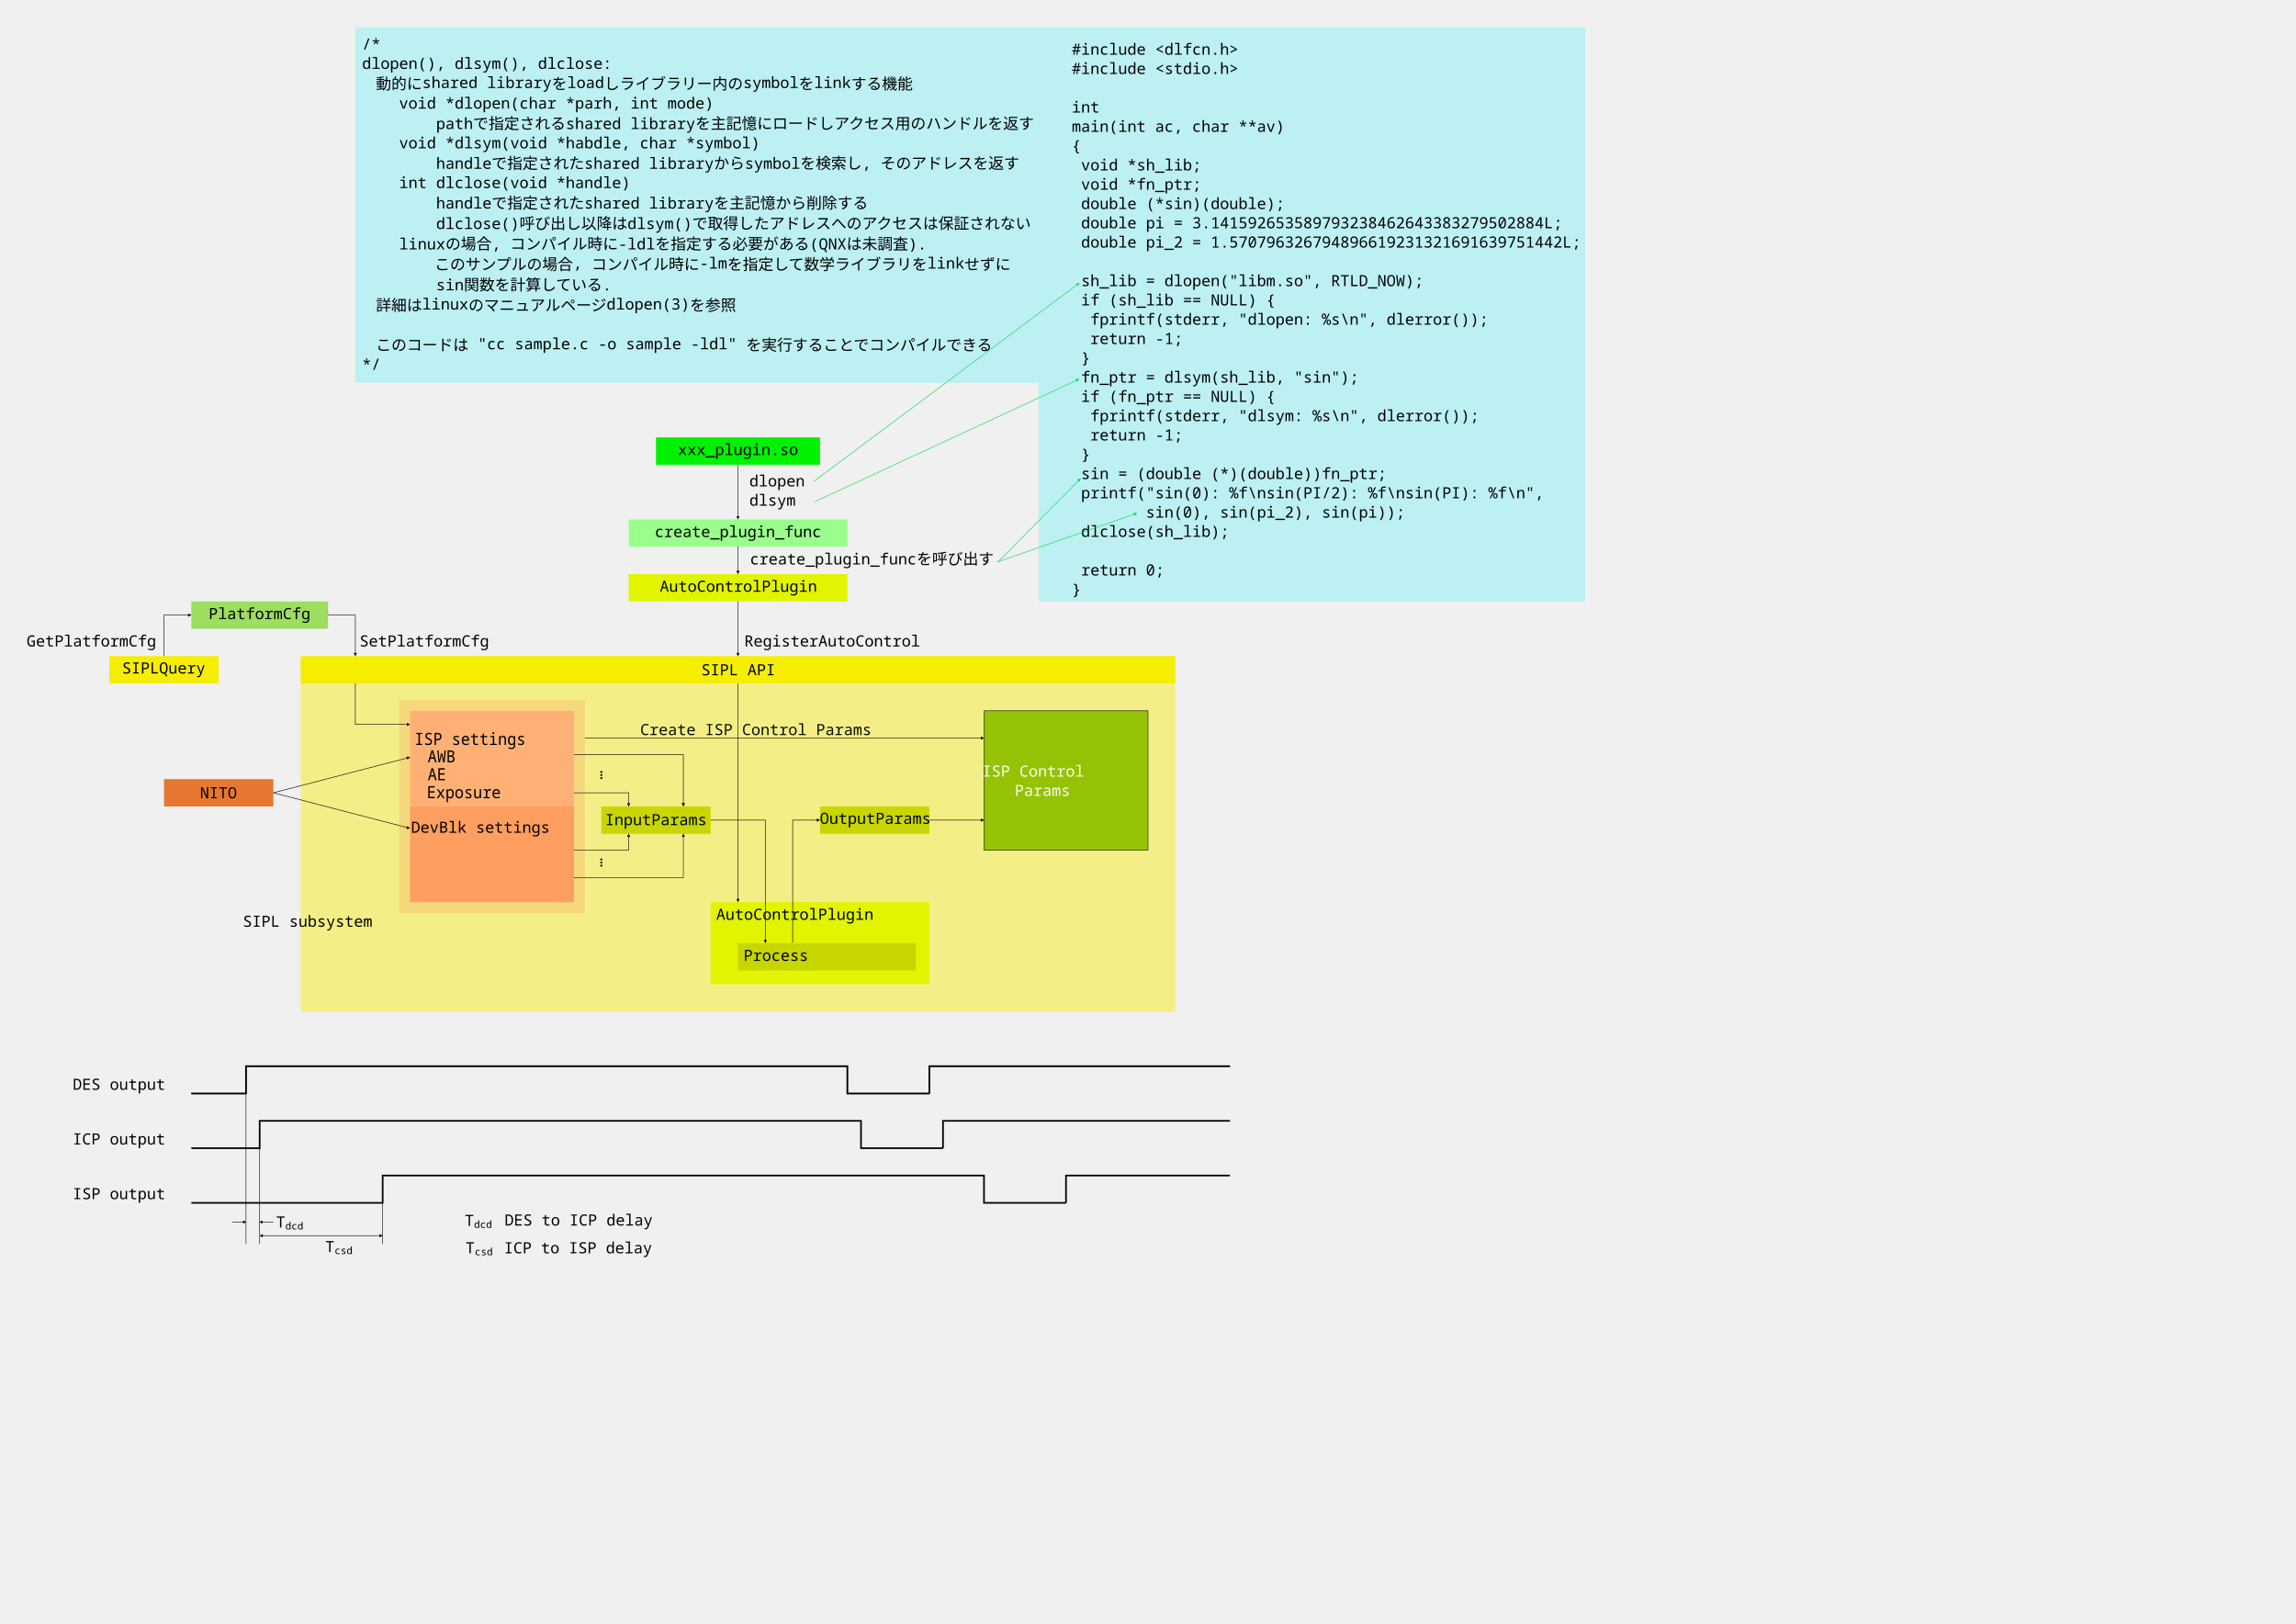
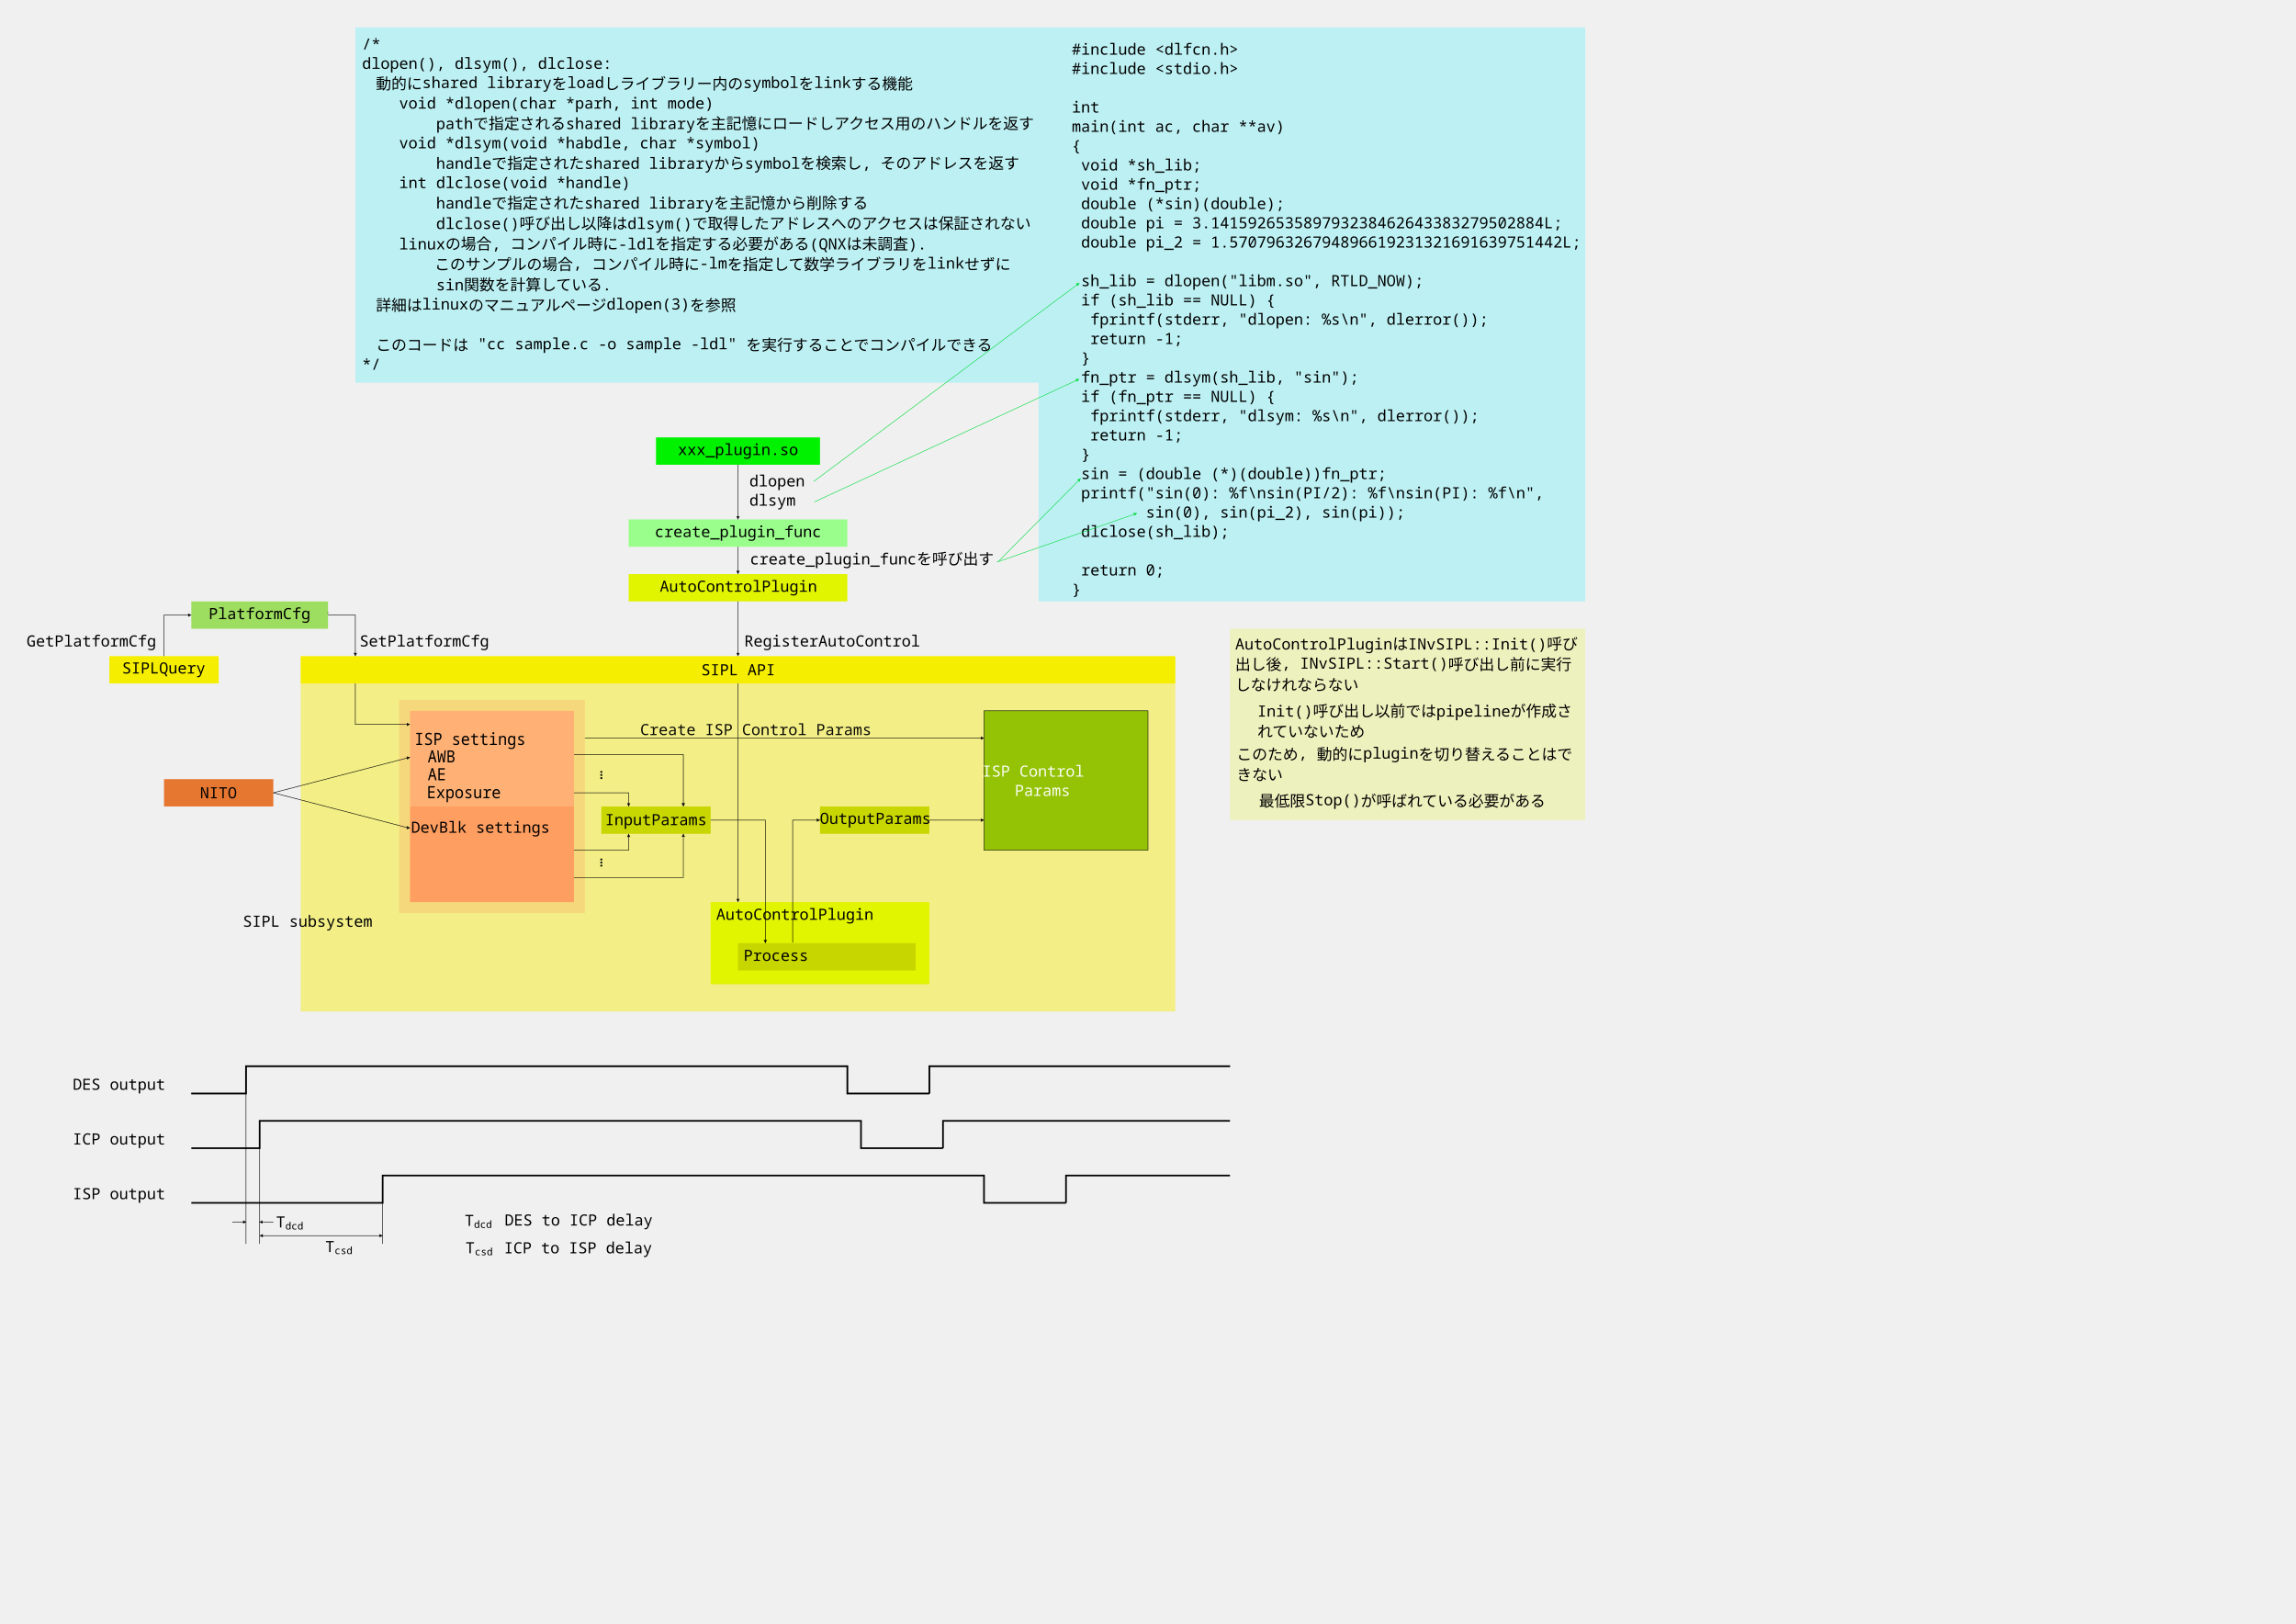
<svg xmlns="http://www.w3.org/2000/svg" width="420mm" height="297mm" viewBox="0 0 420 297" version="1.1" id="svg1">
  <defs id="defs1">
    <marker style="overflow:visible" id="Triangle" refX="4" refY="0" orient="auto-start-reverse" markerWidth="1" markerHeight="1" viewBox="0 0 1 1" preserveAspectRatio="xMidYMid" markerUnits="strokeWidth">
      <path transform="scale(0.5)" style="fill:context-stroke;fill-rule:evenodd;stroke:context-stroke;stroke-width:1pt" d="M 5.77,0 -2.88,5 V -5 Z" id="path135" />
    </marker>
  </defs>
  <g id="layer1">
    <rect style="fill:#f6ee00;fill-opacity:1;stroke:#000000;stroke-width:0;stroke-miterlimit:3.9" id="rect37" width="160" height="5" x="55" y="120" />
    <rect style="fill:#f6ee00;fill-opacity:0.443;stroke:#000000;stroke-width:0;stroke-miterlimit:3.9" id="rect2" width="160" height="60" x="55" y="125" />
    <rect style="fill:#90c100;fill-opacity:0.953;stroke:#000000;stroke-width:0.092;stroke-miterlimit:3.9;stroke-dasharray:none;stroke-opacity:1" id="rect35" width="30" height="25.5" x="180" y="130" />
    <text xml:space="preserve" style="font-size:2.822px;font-family:'Noto Sans Mono';-inkscape-font-specification:'Noto Sans Mono';text-align:center;text-anchor:middle;fill:#ffffff;fill-opacity:0.953;stroke:#000000;stroke-width:0;stroke-miterlimit:3.9;stroke-dasharray:none;stroke-opacity:1" x="194.929" y="142.044" id="text36">
      <tspan id="tspan36" style="text-align:center;text-anchor:middle;fill:#ffffff;stroke-width:0;stroke-dasharray:none" x="194.929" y="142.044">ISP Control</tspan>
      <tspan style="text-align:center;text-anchor:middle;fill:#ffffff;stroke-width:0;stroke-dasharray:none" x="194.929" y="145.572" id="tspan37">Params</tspan>
    </text>
    <rect style="fill:#ff9e61;fill-opacity:0.278;stroke:#000000;stroke-width:0;stroke-miterlimit:3.9;stroke-dasharray:none;stroke-opacity:1" id="rect32" width="34" height="39" x="73" y="128" />
    <rect style="fill:#f6ee00;fill-opacity:1;stroke:#000000;stroke-width:0;stroke-miterlimit:3.9" id="rect1" width="20" height="5" x="20" y="120" />
    <text xml:space="preserve" style="font-size:2.822px;font-family:'Noto Sans Mono';-inkscape-font-specification:'Noto Sans Mono';fill:#000000;fill-opacity:1;stroke:#000000;stroke-width:0;stroke-miterlimit:3.9" x="22.325" y="123.179" id="text1">
      <tspan id="tspan1" style="fill:#000000;stroke-width:0" x="22.325" y="123.179">SIPLQuery</tspan>
    </text>
    <text xml:space="preserve" style="font-size:2.822px;font-family:'Noto Sans Mono';-inkscape-font-specification:'Noto Sans Mono';fill:#000000;fill-opacity:1;stroke:#000000;stroke-width:0;stroke-miterlimit:3.9" x="128.262" y="123.508" id="text2">
      <tspan id="tspan2" style="fill:#000000;stroke-width:0" x="128.262" y="123.508">SIPL API</tspan>
    </text>
    <rect style="fill:#9ddd5f;fill-opacity:1;stroke:none;stroke-width:0;stroke-miterlimit:3.9;stroke-dasharray:none" id="rect3" width="25" height="5" x="35" y="110" />
    <text xml:space="preserve" style="font-size:2.822px;font-family:'Noto Sans Mono';-inkscape-font-specification:'Noto Sans Mono';fill:#000000;fill-opacity:1;stroke:none;stroke-width:0;stroke-miterlimit:3.9;stroke-dasharray:none" x="38.165" y="113.234" id="text3">
      <tspan id="tspan3" style="fill:#000000;stroke-width:0" x="38.165" y="113.234">PlatformCfg</tspan>
    </text>
    <path style="fill:none;fill-opacity:1;stroke:#000000;stroke-width:0.1;stroke-miterlimit:3.9;stroke-dasharray:none;stroke-opacity:1;marker-end:url(#Triangle)" d="m 30,120 2e-6,-7.5 H 35" id="path3" />
    <circle id="path4" style="fill:#000000;stroke:#000000;stroke-width:0.265" cx="60.002" cy="112.048" r="0.002" />
    <path style="fill:none;fill-opacity:1;stroke:#000000;stroke-width:0.1;stroke-miterlimit:3.9;stroke-dasharray:none;stroke-opacity:1;marker-end:url(#Triangle)" d="m 60,112.5 h 5 v 7.5" id="path5" />
    <path style="fill:none;fill-opacity:1;stroke:#000000;stroke-width:0.1;stroke-miterlimit:3.9;stroke-dasharray:none;stroke-opacity:1;marker-end:url(#Triangle)" d="m 65,125 v 7.5 h 10" id="path6" />
    <text xml:space="preserve" style="font-size:2.822px;font-family:'Noto Sans Mono';-inkscape-font-specification:'Noto Sans Mono';fill:#000000;fill-opacity:1;stroke:#000000;stroke-width:0;stroke-miterlimit:3.9;stroke-dasharray:none;stroke-opacity:1" x="4.873" y="118.234" id="text6">
      <tspan id="tspan6" style="fill:#000000;fill-opacity:1;stroke-width:0;stroke-dasharray:none" x="4.873" y="118.234">GetPlatformCfg</tspan>
    </text>
    <text xml:space="preserve" style="font-size:2.822px;font-family:'Noto Sans Mono';-inkscape-font-specification:'Noto Sans Mono';fill:#000000;fill-opacity:1;stroke:#000000;stroke-width:0;stroke-miterlimit:3.9;stroke-dasharray:none;stroke-opacity:1" x="65.76" y="118.234" id="text7">
      <tspan id="tspan7" style="fill:#000000;fill-opacity:1;stroke-width:0;stroke-dasharray:none" x="65.76" y="118.234">SetPlatformCfg</tspan>
    </text>
    <rect style="fill:#ffb175;fill-opacity:1;stroke:#000000;stroke-width:0;stroke-miterlimit:3.9;stroke-dasharray:none;stroke-opacity:1" id="rect7" width="30" height="17.5" x="75" y="130" />
    <text xml:space="preserve" style="font-size:2.945px;font-family:'Noto Sans Mono';-inkscape-font-specification:'Noto Sans Mono';fill:#000000;fill-opacity:1;stroke:#000000;stroke-width:0;stroke-miterlimit:3.9" x="79.139" y="130.555" id="text8" transform="scale(0.9582209,1.043601)">
      <tspan id="tspan8" style="fill:#000000;stroke-width:0" x="79.139" y="130.555">ISP settings</tspan>
    </text>
    <text xml:space="preserve" style="font-size:2.945px;font-family:'Noto Sans Mono';-inkscape-font-specification:'Noto Sans Mono';fill:#000000;fill-opacity:1;stroke:#000000;stroke-width:0;stroke-miterlimit:3.9;stroke-dasharray:none;stroke-opacity:1" x="81.63" y="133.617" id="text9" transform="scale(0.9582209,1.043601)">
      <tspan id="tspan9" style="fill:#000000;stroke-width:0" x="81.63" y="133.617">AWB</tspan>
    </text>
    <text xml:space="preserve" style="font-size:2.945px;font-family:'Noto Sans Mono';-inkscape-font-specification:'Noto Sans Mono';fill:#000000;fill-opacity:1;stroke:#000000;stroke-width:0;stroke-miterlimit:3.9;stroke-dasharray:none;stroke-opacity:1" x="81.64" y="136.748" id="text10" transform="scale(0.9582209,1.043601)">
      <tspan id="tspan10" style="fill:#000000;stroke-width:0" x="81.64" y="136.748">AE</tspan>
    </text>
    <text xml:space="preserve" style="font-size:2.945px;font-family:'Noto Sans Mono';-inkscape-font-specification:'Noto Sans Mono';fill:#000000;fill-opacity:1;stroke:#000000;stroke-width:0;stroke-miterlimit:3.9;stroke-dasharray:none;stroke-opacity:1" x="81.477" y="139.891" id="text11" transform="scale(0.9582209,1.043601)">
      <tspan id="tspan11" style="fill:#000000;stroke-width:0" x="81.477" y="139.891">Exposure</tspan>
    </text>
    <rect style="fill:#ff9e61;fill-opacity:1;stroke:#000000;stroke-width:0;stroke-miterlimit:3.9;stroke-dasharray:none;stroke-opacity:1" id="rect12" width="30" height="17.5" x="75" y="147.5" />
    <text xml:space="preserve" style="font-size:2.822px;font-family:'Noto Sans Mono';-inkscape-font-specification:'Noto Sans Mono';fill:#000000;fill-opacity:1;stroke:#000000;stroke-width:0;stroke-miterlimit:3.9" x="75.19" y="152.309" id="text13">
      <tspan id="tspan13" style="fill:#000000;stroke-width:0" x="75.19" y="152.309">DevBlk settings</tspan>
    </text>
    <rect style="fill:#e67730;fill-opacity:1;stroke:#000000;stroke-width:0;stroke-miterlimit:3.9" id="rect13" width="20" height="5" x="30" y="142.5" />
    <text xml:space="preserve" style="font-size:2.822px;font-family:'Noto Sans Mono';-inkscape-font-specification:'Noto Sans Mono';fill:#000000;fill-opacity:1;stroke:#000000;stroke-width:0;stroke-miterlimit:3.9" x="36.578" y="146.01" id="text14">
      <tspan id="tspan14" style="fill:#000000;stroke-width:0" x="36.578" y="146.01">NITO</tspan>
    </text>
    <path style="fill:none;fill-opacity:1;stroke:#000000;stroke-width:0.1;stroke-miterlimit:3.9;stroke-dasharray:none;stroke-opacity:1;marker-end:url(#Triangle)" d="m 50,145 25,-6.5" id="path14" />
    <path style="fill:none;fill-opacity:1;stroke:#000000;stroke-width:0.1;stroke-miterlimit:3.9;stroke-dasharray:none;stroke-opacity:1;marker-end:url(#Triangle)" d="m 50,145 25,6.5" id="path15" />
    <rect style="fill:#00f200;fill-opacity:1;stroke:#000000;stroke-width:0;stroke-miterlimit:3.9;stroke-dasharray:none;stroke-opacity:1" id="rect15" width="30" height="5" x="120" y="80" />
    <text xml:space="preserve" style="font-size:2.822px;font-family:'Noto Sans Mono';-inkscape-font-specification:'Noto Sans Mono';fill:#000000;fill-opacity:1;stroke:#000000;stroke-width:0;stroke-miterlimit:3.9;stroke-dasharray:none;stroke-opacity:1" x="124.007" y="83.227" id="text15">
      <tspan id="tspan15" style="fill:#000000;stroke-width:0;stroke-dasharray:none" x="124.007" y="83.227">xxx_plugin.so</tspan>
    </text>
    <rect style="fill:#99fe8b;fill-opacity:1;stroke:#000000;stroke-width:0;stroke-miterlimit:3.9;stroke-dasharray:none;stroke-opacity:1" id="rect16" width="40" height="5" x="115" y="95" />
    <text xml:space="preserve" style="font-size:2.822px;font-family:'Noto Sans Mono';-inkscape-font-specification:'Noto Sans Mono';fill:#000000;fill-opacity:1;stroke:#000000;stroke-width:0;stroke-miterlimit:3.9;stroke-dasharray:none;stroke-opacity:1" x="119.774" y="98.234" id="text16">
      <tspan id="tspan16" style="fill:#000000;stroke-width:0;stroke-dasharray:none" x="119.774" y="98.234">create_plugin_func</tspan>
    </text>
    <path style="fill:#99fe8b;fill-opacity:1;stroke:#000000;stroke-width:0.1;stroke-miterlimit:3.9;stroke-dasharray:none;stroke-opacity:1;marker-end:url(#Triangle)" d="m 135,85 v 10" id="path16" />
    <text xml:space="preserve" style="font-size:2.822px;font-family:'Noto Sans Mono';-inkscape-font-specification:'Noto Sans Mono';fill:#000000;fill-opacity:1;stroke:#000000;stroke-width:0;stroke-miterlimit:3.9;stroke-dasharray:none;stroke-opacity:1" x="137.073" y="88.963" id="text17">
      <tspan id="tspan17" style="fill:#000000;stroke-width:0;stroke-dasharray:none" x="137.073" y="88.963">dlopen</tspan>
      <tspan style="fill:#000000;stroke-width:0;stroke-dasharray:none" x="137.073" y="92.491" id="tspan18">dlsym</tspan>
    </text>
    <text xml:space="preserve" style="font-size:2.822px;font-family:'Noto Sans Mono';-inkscape-font-specification:'Noto Sans Mono';fill:#000000;fill-opacity:1;stroke:#000000;stroke-width:0;stroke-miterlimit:3.9;stroke-dasharray:none;stroke-opacity:1" x="137.19" y="103.234" id="text20">
      <tspan style="fill:#000000;stroke-width:0;stroke-dasharray:none" x="137.19" y="103.234" id="tspan20">create_plugin_funcを呼び出す</tspan>
    </text>
    <path style="fill:#000000;fill-opacity:1;stroke:#000000;stroke-width:0.1;stroke-miterlimit:3.9;stroke-dasharray:none;stroke-opacity:1;marker-end:url(#Triangle)" d="m 135,100 v 5" id="path21" />
    <rect style="fill:#e1f400;fill-opacity:1;stroke:#000000;stroke-width:0;stroke-miterlimit:3.9;stroke-dasharray:none;stroke-opacity:1" id="rect21" width="40" height="5" x="115" y="105" />
    <text xml:space="preserve" style="font-size:2.822px;font-family:'Noto Sans Mono';-inkscape-font-specification:'Noto Sans Mono';fill:#000000;fill-opacity:1;stroke:#000000;stroke-width:0;stroke-miterlimit:3.9;stroke-dasharray:none;stroke-opacity:1" x="120.684" y="108.227" id="text23">
      <tspan id="tspan23" style="fill:#000000;stroke-width:0;stroke-dasharray:none" x="120.684" y="108.227">AutoControlPlugin</tspan>
    </text>
    <path style="fill:#e1f400;fill-opacity:1;stroke:#000000;stroke-width:0.1;stroke-miterlimit:3.9;stroke-dasharray:none;stroke-opacity:1;marker-end:url(#Triangle)" d="m 135,110 v 10" id="path23" />
    <text xml:space="preserve" style="font-size:2.822px;font-family:'Noto Sans Mono';-inkscape-font-specification:'Noto Sans Mono';fill:#000000;fill-opacity:1;stroke:#000000;stroke-width:0;stroke-miterlimit:3.9;stroke-dasharray:none;stroke-opacity:1" x="136.14" y="118.234" id="text24">
      <tspan id="tspan24" style="fill:#000000;fill-opacity:1;stroke-width:0;stroke-dasharray:none" x="136.14" y="118.234">RegisterAutoControl</tspan>
    </text>
    <path style="fill:#e1f400;fill-opacity:1;stroke:#000000;stroke-width:0.1;stroke-miterlimit:3.9;stroke-dasharray:none;stroke-opacity:1;marker-end:url(#Triangle)" d="m 135,125 v 40" id="path24" />
    <rect style="fill:#e1f400;fill-opacity:1;stroke:#000000;stroke-width:0;stroke-miterlimit:3.9;stroke-dasharray:none;stroke-opacity:1" id="rect24" width="40" height="15" x="130" y="165" />
    <text xml:space="preserve" style="font-size:2.822px;font-family:'Noto Sans Mono';-inkscape-font-specification:'Noto Sans Mono';fill:#000000;fill-opacity:1;stroke:#000000;stroke-width:0;stroke-miterlimit:3.9;stroke-dasharray:none;stroke-opacity:1" x="131.002" y="168.227" id="text25">
      <tspan id="tspan25" style="fill:#000000;stroke-width:0;stroke-dasharray:none" x="131.002" y="168.227">AutoControlPlugin</tspan>
    </text>
    <rect style="fill:#c7d500;fill-opacity:0.987;stroke:#000000;stroke-width:0;stroke-miterlimit:3.9;stroke-dasharray:none;stroke-opacity:1" id="rect26" width="32.5" height="5" x="135" y="172.5" />
    <text xml:space="preserve" style="font-size:2.822px;font-family:'Noto Sans Mono';-inkscape-font-specification:'Noto Sans Mono';fill:#000000;fill-opacity:1;stroke:#000000;stroke-width:0;stroke-miterlimit:3.9;stroke-dasharray:none;stroke-opacity:1" x="136.016" y="175.743" id="text26">
      <tspan id="tspan26" style="fill:#000000;stroke-width:0;stroke-dasharray:none" x="136.016" y="175.743">Process</tspan>
    </text>
    <rect style="fill:#c7d500;fill-opacity:0.987;stroke:#000000;stroke-width:0;stroke-miterlimit:3.9;stroke-dasharray:none;stroke-opacity:1" id="rect27" width="20" height="5" x="110" y="147.5" />
    <text xml:space="preserve" style="font-size:2.822px;font-family:'Noto Sans Mono';-inkscape-font-specification:'Noto Sans Mono';fill:#000000;fill-opacity:0.987;stroke:#000000;stroke-width:0;stroke-miterlimit:3.9;stroke-dasharray:none;stroke-opacity:1" x="110.68" y="150.919" id="text27">
      <tspan id="tspan27" style="fill:#000000;stroke-width:0;stroke-dasharray:none" x="110.68" y="150.919">InputParams</tspan>
    </text>
    <path style="fill:none;fill-opacity:0.987;stroke:#000000;stroke-width:0.098;stroke-miterlimit:3.9;stroke-dasharray:none;stroke-opacity:1;marker-end:url(#Triangle)" d="M 105,145 H 115 v 2.5" id="path28" />
    <text xml:space="preserve" style="font-size:2.822px;font-family:'Noto Sans Mono';-inkscape-font-specification:'Noto Sans Mono';fill:#000000;fill-opacity:1;stroke:#000000;stroke-width:0;stroke-miterlimit:3.9;stroke-dasharray:none;stroke-opacity:1" x="140.893" y="-109.836" id="text12" transform="rotate(90)">
      <tspan id="tspan12" style="stroke-width:0" x="140.893" y="-109.836">…</tspan>
    </text>
    <path style="fill:none;fill-opacity:0.987;stroke:#000000;stroke-width:0.105;stroke-miterlimit:3.9;stroke-dasharray:none;stroke-opacity:1;marker-end:url(#Triangle)" d="m 105,138 h 20 v 9.5" id="path27" />
    <text xml:space="preserve" style="font-size:2.822px;font-family:'Noto Sans Mono';-inkscape-font-specification:'Noto Sans Mono';fill:#000000;fill-opacity:1;stroke:#000000;stroke-width:0;stroke-miterlimit:3.9;stroke-dasharray:none;stroke-opacity:1" x="-158.607" y="-109.836" id="text29" transform="matrix(0,-1,-1,0,0,0)">
      <tspan id="tspan29" style="stroke-width:0" x="-158.607" y="-109.836">…</tspan>
    </text>
    <path style="fill:none;fill-opacity:0.987;stroke:#000000;stroke-width:0.094;stroke-miterlimit:3.9;stroke-dasharray:none;stroke-opacity:1;marker-end:url(#Triangle)" d="m 105,160.5 h 20 v -8" id="path30" />
    <path style="fill:none;fill-opacity:0.987;stroke:#000000;stroke-width:0.098;stroke-miterlimit:3.9;stroke-dasharray:none;stroke-opacity:1;marker-end:url(#Triangle)" d="M 105,155.5 H 115 v -3" id="path31" />
    <path style="fill:none;fill-opacity:0.987;stroke:#000000;stroke-width:0.1;stroke-miterlimit:3.9;stroke-dasharray:none;stroke-opacity:1;marker-end:url(#Triangle)" d="m 130,150 h 10 v 22.5" id="path32" />
    <rect style="fill:#c7d500;fill-opacity:0.987;stroke:#000000;stroke-width:0;stroke-miterlimit:3.9;stroke-dasharray:none;stroke-opacity:1" id="rect33" width="20" height="5" x="150" y="147.5" />
    <text xml:space="preserve" style="font-size:2.822px;font-family:'Noto Sans Mono';-inkscape-font-specification:'Noto Sans Mono';fill:#000000;fill-opacity:0.987;stroke:#000000;stroke-width:0;stroke-miterlimit:3.9;stroke-dasharray:none;stroke-opacity:1" x="149.976" y="150.686" id="text33">
      <tspan id="tspan33" style="fill:#000000;stroke-width:0;stroke-dasharray:none" x="149.976" y="150.686">OutputParams</tspan>
    </text>
    <path style="fill:none;fill-opacity:0.278;stroke:#000000;stroke-width:0.1;stroke-miterlimit:3.9;stroke-dasharray:none;stroke-opacity:1;marker-end:url(#Triangle)" d="M 145,172.399 V 150 H 150" id="path33" />
    <path style="fill:#f76931;fill-opacity:0.953;stroke:#000000;stroke-width:0.1;stroke-miterlimit:3.9;stroke-dasharray:none;stroke-opacity:1;marker-end:url(#Triangle)" d="m 107,135 h 73" id="path35" />
    <text xml:space="preserve" style="font-size:2.822px;font-family:'Noto Sans Mono';-inkscape-font-specification:'Noto Sans Mono';fill:#000000;fill-opacity:0.953;stroke:#000000;stroke-width:0;stroke-miterlimit:3.9;stroke-dasharray:none;stroke-opacity:1" x="117.094" y="134.443" id="text35">
      <tspan id="tspan35" style="fill:#000000;stroke-width:0;stroke-dasharray:none" x="117.094" y="134.443">Create ISP Control Params</tspan>
    </text>
    <path style="fill:#ffffff;fill-opacity:0.953;stroke:#000000;stroke-width:0.1;stroke-miterlimit:3.9;stroke-dasharray:none;stroke-opacity:1;marker-end:url(#Triangle)" d="m 170,150 h 10" id="path37" />
    <text xml:space="preserve" style="font-size:2.822px;font-family:'Noto Sans Mono';-inkscape-font-specification:'Noto Sans Mono';text-align:center;text-anchor:middle;fill:#000000;fill-opacity:1;stroke:#000000;stroke-width:0;stroke-miterlimit:3.9;stroke-dasharray:none;stroke-opacity:1" x="60.5" y="169.5" id="text38">
      <tspan id="tspan38" style="fill:#000000;stroke-width:0;stroke-dasharray:none" x="60.5" y="169.5">SIPL subsystem</tspan>
    </text>
    <rect style="fill:#00f2ff;fill-opacity:0.214;stroke:#000000;stroke-width:0;stroke-miterlimit:3.9" id="rect58" width="100" height="105" x="190" y="5" />
    <text xml:space="preserve" style="font-size:2.822px;font-family:'Noto Sans Mono';-inkscape-font-specification:'Noto Sans Mono';fill:#000000;stroke:#000000;stroke-width:0;stroke-miterlimit:3.9" x="196.058" y="10" id="text4">
      <tspan id="tspan4" style="stroke-width:0" x="196.058" y="10">#include &lt;dlfcn.h&gt;</tspan>
      <tspan style="stroke-width:0" x="196.058" y="13.528" id="tspan5">#include &lt;stdio.h&gt;</tspan>
      <tspan style="stroke-width:0" x="196.058" y="17.056" id="tspan19" />
      <tspan style="stroke-width:0" x="196.058" y="20.583" id="tspan21">int</tspan>
      <tspan style="stroke-width:0" x="196.058" y="24.111" id="tspan22">main(int ac, char **av)</tspan>
      <tspan style="stroke-width:0" x="196.058" y="27.639" id="tspan28">{</tspan>
      <tspan style="stroke-width:0" x="196.058" y="31.167" id="tspan30">	void *sh_lib;</tspan>
      <tspan style="stroke-width:0" x="196.058" y="34.695" id="tspan31">	void *fn_ptr;</tspan>
      <tspan style="stroke-width:0" x="196.058" y="38.222" id="tspan32">	double (*sin)(double);</tspan>
      <tspan style="stroke-width:0" x="196.058" y="41.75" id="tspan34">	double pi = 3.141592653589793238462643383279502884L;</tspan>
      <tspan style="stroke-width:0" x="196.058" y="45.278" id="tspan39">	double pi_2 = 1.570796326794896619231321691639751442L;</tspan>
      <tspan style="stroke-width:0" x="196.058" y="48.806" id="tspan40" />
      <tspan style="stroke-width:0" x="196.058" y="52.333" id="tspan41">	sh_lib = dlopen("libm.so", RTLD_NOW);</tspan>
      <tspan style="stroke-width:0" x="196.058" y="55.861" id="tspan42">	if (sh_lib == NULL) {</tspan>
      <tspan style="stroke-width:0" x="196.058" y="59.389" id="tspan43">		fprintf(stderr, "dlopen: %s\n", dlerror());</tspan>
      <tspan style="stroke-width:0" x="196.058" y="62.917" id="tspan44">		return -1;</tspan>
      <tspan style="stroke-width:0" x="196.058" y="66.445" id="tspan45">	}</tspan>
      <tspan style="stroke-width:0" x="196.058" y="69.972" id="tspan46">	fn_ptr = dlsym(sh_lib, "sin");</tspan>
      <tspan style="stroke-width:0" x="196.058" y="73.5" id="tspan47">	if (fn_ptr == NULL) {</tspan>
      <tspan style="stroke-width:0" x="196.058" y="77.028" id="tspan48">		fprintf(stderr, "dlsym: %s\n", dlerror());</tspan>
      <tspan style="stroke-width:0" x="196.058" y="80.556" id="tspan49">		return -1;</tspan>
      <tspan style="stroke-width:0" x="196.058" y="84.084" id="tspan50">	}</tspan>
      <tspan style="stroke-width:0" x="196.058" y="87.611" id="tspan51">	sin = (double (*)(double))fn_ptr;</tspan>
      <tspan style="stroke-width:0" x="196.058" y="91.139" id="tspan52">	printf("sin(0):	%f\nsin(PI/2):	%f\nsin(PI):	%f\n",</tspan>
      <tspan style="stroke-width:0" x="196.058" y="94.667" id="tspan53">	       sin(0), sin(pi_2), sin(pi));</tspan>
      <tspan style="stroke-width:0" x="196.058" y="98.195" id="tspan54">	dlclose(sh_lib);</tspan>
      <tspan style="stroke-width:0" x="196.058" y="101.722" id="tspan55" />
      <tspan style="stroke-width:0" x="196.058" y="105.25" id="tspan56">	return 0;</tspan>
      <tspan style="stroke-width:0" x="196.058" y="108.778" id="tspan57">}</tspan>
      <tspan style="stroke-width:0" x="196.058" y="112.306" id="tspan58" />
    </text>
    <rect style="fill:#00f2ff;fill-opacity:0.214;stroke:#000000;stroke-width:0;stroke-miterlimit:3.9" id="rect74" width="125" height="65" x="65" y="5" />
    <text xml:space="preserve" style="font-size:2.822px;font-family:'Noto Sans Mono';-inkscape-font-specification:'Noto Sans Mono';fill:#000000;fill-opacity:1;stroke:#000000;stroke-width:0;stroke-miterlimit:3.9" x="66.227" y="9.064" id="text59">
      <tspan id="tspan59" style="fill:#000000;fill-opacity:1;stroke-width:0" x="66.227" y="9.064">/*</tspan>
      <tspan style="fill:#000000;fill-opacity:1;stroke-width:0" x="66.227" y="12.592" id="tspan60">dlopen(), dlsym(), dlclose:</tspan>
      <tspan style="fill:#000000;fill-opacity:1;stroke-width:0" x="66.227" y="16.333" id="tspan61">    動的にshared libraryをloadしライブラリー内のsymbolをlinkする機能</tspan>
      <tspan style="fill:#000000;fill-opacity:1;stroke-width:0" x="66.227" y="19.861" id="tspan62">    void *dlopen(char *parh, int mode)</tspan>
      <tspan style="fill:#000000;fill-opacity:1;stroke-width:0" x="66.227" y="23.602" id="tspan63">        pathで指定されるshared libraryを主記憶にロードしアクセス用のハンドルを返す</tspan>
      <tspan style="fill:#000000;fill-opacity:1;stroke-width:0" x="66.227" y="27.129" id="tspan64">    void *dlsym(void *habdle, char *symbol)</tspan>
      <tspan style="fill:#000000;fill-opacity:1;stroke-width:0" x="66.227" y="30.87" id="tspan65">        handleで指定されたshared libraryからsymbolを検索し, そのアドレスを返す</tspan>
      <tspan style="fill:#000000;fill-opacity:1;stroke-width:0" x="66.227" y="34.398" id="tspan66">    int dlclose(void *handle)</tspan>
      <tspan style="fill:#000000;fill-opacity:1;stroke-width:0" x="66.227" y="38.139" id="tspan67">        handleで指定されたshared libraryを主記憶から削除する</tspan>
      <tspan style="fill:#000000;fill-opacity:1;stroke-width:0" x="66.227" y="41.88" id="tspan68">        dlclose()呼び出し以降はdlsym()で取得したアドレスへのアクセスは保証されない</tspan>
      <tspan style="fill:#000000;fill-opacity:1;stroke-width:0" x="66.227" y="45.62" id="tspan78">    linuxの場合, コンパイル時に-ldlを指定する必要がある(QNXは未調査).</tspan>
      <tspan style="fill:#000000;fill-opacity:1;stroke-width:0" x="66.227" y="49.361" id="tspan81">                     このサンプルの場合, コンパイル時に-lmを指定して数学ライブラリをlinkせずに</tspan>
      <tspan style="fill:#000000;fill-opacity:1;stroke-width:0" x="66.227" y="53.102" id="tspan77">        sin関数を計算している.</tspan>
      <tspan style="fill:#000000;fill-opacity:1;stroke-width:0" x="66.227" y="56.843" id="tspan79">    詳細はlinuxのマニュアルページdlopen(3)を参照</tspan>
      <tspan style="fill:#000000;fill-opacity:1;stroke-width:0" x="66.227" y="60.371" id="tspan73" />
      <tspan style="fill:#000000;fill-opacity:1;stroke-width:0" x="66.227" y="64.111" id="tspan76">    このコードは "cc sample.c -o sample -ldl" を実行することでコンパイルできる</tspan>
      <tspan style="fill:#000000;fill-opacity:1;stroke-width:0" x="66.227" y="67.639" id="tspan75">*/</tspan>
      <tspan style="fill:#000000;fill-opacity:1;stroke-width:0" x="66.227" y="71.167" id="tspan74" />
    </text>
    <path style="fill:#000000;fill-opacity:1;stroke:#00db3c;stroke-width:0.1;stroke-miterlimit:3.9;stroke-dasharray:none;marker-end:url(#Triangle)" d="M 148.863,88.046 197.46,51.752" id="path74" />
    <path style="fill:#000000;fill-opacity:1;stroke:#00db3c;stroke-width:0.1;stroke-miterlimit:3.9;stroke-dasharray:none;marker-end:url(#Triangle)" d="m 148.971,91.797 48.437,-22.465" id="path75" />
    <path style="fill:#000000;fill-opacity:1;stroke:#00db3c;stroke-width:0.1;stroke-miterlimit:3.9;stroke-dasharray:none;marker-end:url(#Triangle)" d="m 182.365,102.8 25.628,-8.926" id="path76" />
    <path style="fill:#000000;fill-opacity:1;stroke:#00db3c;stroke-width:0.1;stroke-miterlimit:3.9;stroke-dasharray:none;marker-end:url(#Triangle)" d="M 182.608,102.715 197.688,87.505" id="path79" />
    <path style="fill:#000000;fill-opacity:1;stroke:#000000;stroke-width:0;stroke-dasharray:none" d="M 35,200 H 45" id="path86" />
    <path style="fill:#000000;fill-opacity:1;stroke:#000000;stroke-width:0;stroke-dasharray:none" d="M 45,195 H 150" id="path87" />
    <path style="fill:none;fill-opacity:1;stroke:#000000;stroke-width:0.2;stroke-dasharray:none" d="m 35,200 h 10 v -5 H 155 v 5 l 15,1e-5" id="path88" />
    <path style="fill:none;fill-opacity:1;stroke:#000000;stroke-width:0.3;stroke-dasharray:none" d="m 35,200 h 10 v -5 H 155 v 5 l 15,1e-5" id="path89" />
    <path style="fill:none;fill-opacity:1;stroke:#000000;stroke-width:0.3;stroke-dasharray:none" d="m 35,210 12.5,-1e-5 v -5 H 157.5 v 5 l 15,1e-5" id="path90" />
    <path style="fill:none;fill-opacity:1;stroke:#000000;stroke-width:0.3;stroke-dasharray:none" d="m 35,220 35,-1e-5 v -5 H 180 v 5 l 15,1e-5" id="path91" />
    <path style="fill:none;fill-opacity:1;stroke:#000000;stroke-width:0.1;stroke-dasharray:none" d="M 45,200 V 227.5" id="path92" />
    <path style="fill:none;fill-opacity:1;stroke:#000000;stroke-width:0.1;stroke-dasharray:none" d="m 47.5,209.838 -3e-6,17.662" id="path93" />
    <path style="fill:none;fill-opacity:1;stroke:#000000;stroke-width:0.1;stroke-dasharray:none" d="M 70,220 V 227.5" id="path94" />
    <path style="fill:none;fill-opacity:1;stroke:#000000;stroke-width:0.2;stroke-dasharray:none" d="m 170,200 v -5 h 55" id="path95" />
    <path style="fill:none;fill-opacity:1;stroke:#000000;stroke-width:0.3;stroke-dasharray:none" d="m 170,200 v -5 h 55" id="path96" />
    <path style="fill:none;fill-opacity:1;stroke:#000000;stroke-width:0.3;stroke-dasharray:none" d="m 172.5,210 v -5 H 225" id="path97" />
    <path style="fill:none;fill-opacity:1;stroke:#000000;stroke-width:0.3;stroke-dasharray:none" d="m 195,220 v -5 h 30" id="path98" />
    <text xml:space="preserve" style="font-size:2.822px;font-family:'Noto Sans Mono';-inkscape-font-specification:'Noto Sans Mono, Normal';fill:#000000;fill-opacity:1;stroke:#000000;stroke-width:0;stroke-dasharray:none" x="13.304" y="199.323" id="text98">
      <tspan id="tspan98" style="fill:#000000;fill-opacity:1;stroke-width:0;stroke-dasharray:none" x="13.304" y="199.323">DES output</tspan>
    </text>
    <text xml:space="preserve" style="font-size:2.822px;font-family:'Noto Sans Mono';-inkscape-font-specification:'Noto Sans Mono, Normal';fill:#000000;fill-opacity:1;stroke:#000000;stroke-width:0;stroke-dasharray:none" x="13.304" y="209.323" id="text99">
      <tspan id="tspan99" style="fill:#000000;fill-opacity:1;stroke-width:0;stroke-dasharray:none" x="13.304" y="209.323">ICP output</tspan>
    </text>
    <text xml:space="preserve" style="font-size:2.822px;font-family:'Noto Sans Mono';-inkscape-font-specification:'Noto Sans Mono, Normal';fill:#000000;fill-opacity:1;stroke:#000000;stroke-width:0;stroke-dasharray:none" x="13.304" y="219.323" id="text100">
      <tspan id="tspan100" style="fill:#000000;fill-opacity:1;stroke-width:0;stroke-dasharray:none" x="13.304" y="219.323">ISP output</tspan>
    </text>
    <path style="fill:#000000;fill-opacity:1;stroke:#000000;stroke-width:0;stroke-dasharray:none" d="m 42.5,223 h 2.5" id="path100" />
    <path style="fill:#000000;fill-opacity:1;stroke:#000000;stroke-width:0.1;stroke-dasharray:none;marker-start:url(#Triangle)" d="m 47.444,223.5 c 0,0 3,0 2.5,0" id="path101" />
    <path style="fill:#000000;fill-opacity:1;stroke:#000000;stroke-width:0.1;stroke-dasharray:none;marker-start:url(#Triangle)" d="m 45.056,223.5 c 0,0 -3,0 -2.5,0" id="path102" />
    <text xml:space="preserve" style="font-size:2.822px;font-family:'Noto Sans Mono';-inkscape-font-specification:'Noto Sans Mono, Normal';fill:#000000;fill-opacity:1;stroke:#000000;stroke-width:0.1;stroke-dasharray:none" x="51" y="224.5" id="text102">
      <tspan id="tspan102" style="stroke-width:0.1;stroke-dasharray:none" x="51" y="224.5" />
    </text>
    <text xml:space="preserve" style="font-size:2.822px;font-family:'Noto Sans Mono';-inkscape-font-specification:'Noto Sans Mono, Normal';fill:#000000;fill-opacity:1;stroke:#000000;stroke-width:0;stroke-dasharray:none" x="50.5" y="224.5" id="text103">
      <tspan id="tspan103" style="stroke-width:0;stroke-dasharray:none" x="50.5" y="224.5">T<tspan style="font-size:65%;baseline-shift:sub" id="tspan104">dcd</tspan>
      </tspan>
    </text>
    <path style="fill:#000000;fill-opacity:1;stroke:#000000;stroke-width:0.1;stroke-dasharray:none;marker-start:url(#Triangle);marker-end:url(#Triangle)" d="M 47.5,226 H 70" id="path104" />
    <text xml:space="preserve" style="font-size:2.822px;font-family:'Noto Sans Mono';-inkscape-font-specification:'Noto Sans Mono, Normal';fill:#000000;fill-opacity:1;stroke:#000000;stroke-width:0;stroke-dasharray:none" x="59.5" y="229" id="text105">
      <tspan style="stroke-width:0;stroke-dasharray:none" x="59.5" y="229" id="tspan107">T<tspan style="font-size:65%;baseline-shift:sub;stroke-width:0;stroke-dasharray:none" id="tspan106">csd</tspan>
      </tspan>
    </text>
    <text xml:space="preserve" style="font-size:2.822px;font-family:'Noto Sans Mono';-inkscape-font-specification:'Noto Sans Mono, Normal';fill:#000000;fill-opacity:1;stroke:#000000;stroke-width:0;stroke-dasharray:none" x="85.012" y="224.216" id="text110">
      <tspan id="tspan110" style="stroke-width:0;stroke-dasharray:none" x="85.012" y="224.216">T<tspan style="font-size:65%;baseline-shift:sub" id="tspan109">dcd</tspan>
      </tspan>
    </text>
    <text xml:space="preserve" style="font-size:2.822px;font-family:'Noto Sans Mono';-inkscape-font-specification:'Noto Sans Mono, Normal';fill:#000000;fill-opacity:1;stroke:#000000;stroke-width:0;stroke-dasharray:none" x="85.151" y="229.216" id="text112">
      <tspan style="stroke-width:0;stroke-dasharray:none" x="85.151" y="229.216" id="tspan112">T<tspan style="font-size:65%;baseline-shift:sub;stroke-width:0;stroke-dasharray:none" id="tspan111">csd</tspan>
      </tspan>
    </text>
    <text xml:space="preserve" style="font-size:2.822px;font-family:'Noto Sans Mono';-inkscape-font-specification:'Noto Sans Mono, Normal';fill:#000000;fill-opacity:1;stroke:#000000;stroke-width:0;stroke-dasharray:none" x="92.302" y="224.145" id="text113">
      <tspan id="tspan113" style="stroke-width:0" x="92.302" y="224.145">DES to ICP delay</tspan>
    </text>
    <text xml:space="preserve" style="font-size:2.822px;font-family:'Noto Sans Mono';-inkscape-font-specification:'Noto Sans Mono, Normal';fill:#000000;fill-opacity:1;stroke:#000000;stroke-width:0;stroke-dasharray:none" x="92.19" y="229.227" id="text114">
      <tspan id="tspan114" style="stroke-width:0" x="92.19" y="229.227">ICP to ISP delay</tspan>
    </text>
+     <rect style="fill:#e1f400;fill-opacity:0.213;stroke:#000000;stroke-width:0;stroke-miterlimit:3.9;stroke-dasharray:none;stroke-opacity:1" id="rect4" width="65" height="35" x="225" y="115" />
+     <text xml:space="preserve" style="font-size:2.822px;font-family:'Noto Sans Mono';-inkscape-font-specification:'Noto Sans Mono';fill:#000000;fill-opacity:1;stroke:#000000;stroke-width:0;stroke-miterlimit:3.9;stroke-dasharray:none;stroke-opacity:1" x="225.944" y="118.79" id="text69">
+       <tspan style="fill:#000000;stroke-width:0;stroke-dasharray:none" x="225.944" y="118.79" id="tspan70">AutoControlPluginはINvSIPL::Init()呼び</tspan>
+       <tspan style="fill:#000000;stroke-width:0;stroke-dasharray:none" x="225.944" y="122.531" id="tspan71">出し後, INvSIPL::Start()呼び出し前に実行</tspan>
+       <tspan style="fill:#000000;stroke-width:0;stroke-dasharray:none" x="225.944" y="126.272" id="tspan72">しなけれならない</tspan>
+     </text>
+     <text xml:space="preserve" style="font-size:2.822px;font-family:'Noto Sans Mono';-inkscape-font-specification:'Noto Sans Mono';fill:#000000;fill-opacity:1;stroke:#000000;stroke-width:0;stroke-miterlimit:3.9;stroke-dasharray:none;stroke-opacity:1" x="230" y="131.058" id="text80">
+       <tspan id="tspan80" style="fill:#000000;stroke-width:0;stroke-dasharray:none" x="230" y="131.058">Init()呼び出し以前ではpipelineが作成さ</tspan>
+       <tspan style="fill:#000000;stroke-width:0;stroke-dasharray:none" x="230" y="134.799" id="tspan82">れていないため</tspan>
+     </text>
+     <text xml:space="preserve" style="font-size:2.822px;font-family:'Noto Sans Mono';-inkscape-font-specification:'Noto Sans Mono';fill:#000000;fill-opacity:1;stroke:#000000;stroke-width:0;stroke-miterlimit:3.9;stroke-dasharray:none;stroke-opacity:1" x="226.193" y="138.976" id="text88">
+       <tspan style="fill:#000000;stroke-width:0;stroke-dasharray:none" x="226.193" y="138.976" id="tspan89">このため, 動的にpluginを切り替えることはで</tspan>
+       <tspan style="fill:#000000;stroke-width:0;stroke-dasharray:none" x="226.193" y="142.717" id="tspan91">きない</tspan>
+     </text>
+     <text xml:space="preserve" style="font-size:2.822px;font-family:'Noto Sans Mono';-inkscape-font-specification:'Noto Sans Mono';fill:#000000;fill-opacity:1;stroke:#000000;stroke-width:0;stroke-miterlimit:3.9;stroke-dasharray:none;stroke-opacity:1" x="230.293" y="147.511" id="text93">
+       <tspan style="fill:#000000;stroke-width:0;stroke-dasharray:none" x="230.293" y="147.511" id="tspan93">最低限Stop()が呼ばれている必要がある</tspan>
+     </text>
  </g>
  <g id="layer2" style="display:none">
    <rect style="fill:#c7d500;fill-opacity:0.399;stroke:#000000;stroke-width:0;stroke-miterlimit:3.9;stroke-dasharray:none;stroke-opacity:1" id="rect79" width="135" height="60" x="220" y="120" />
    <text xml:space="preserve" style="font-size:2.822px;font-family:'Noto Sans Mono';-inkscape-font-specification:'Noto Sans Mono, Normal';fill:#000000;fill-opacity:1;stroke:#000000;stroke-width:0;stroke-dasharray:none" x="222.805" y="125" id="text83">
      <tspan id="tspan83" style="fill:#000000;fill-opacity:1;stroke-width:0;stroke-dasharray:none" x="222.805" y="125">おそらくISPの出力バッファが切り替わったタイミングで呼ばれる</tspan>
      <tspan style="fill:#000000;fill-opacity:1;stroke-width:0;stroke-dasharray:none" x="222.805" y="128.741" id="tspan85">ここで実行した処理結果は次のframeで参照される</tspan>
      <tspan style="fill:#000000;fill-opacity:1;stroke-width:0;stroke-dasharray:none" x="222.805" y="132.269" id="tspan86" />
    </text>
  </g>
</svg>
